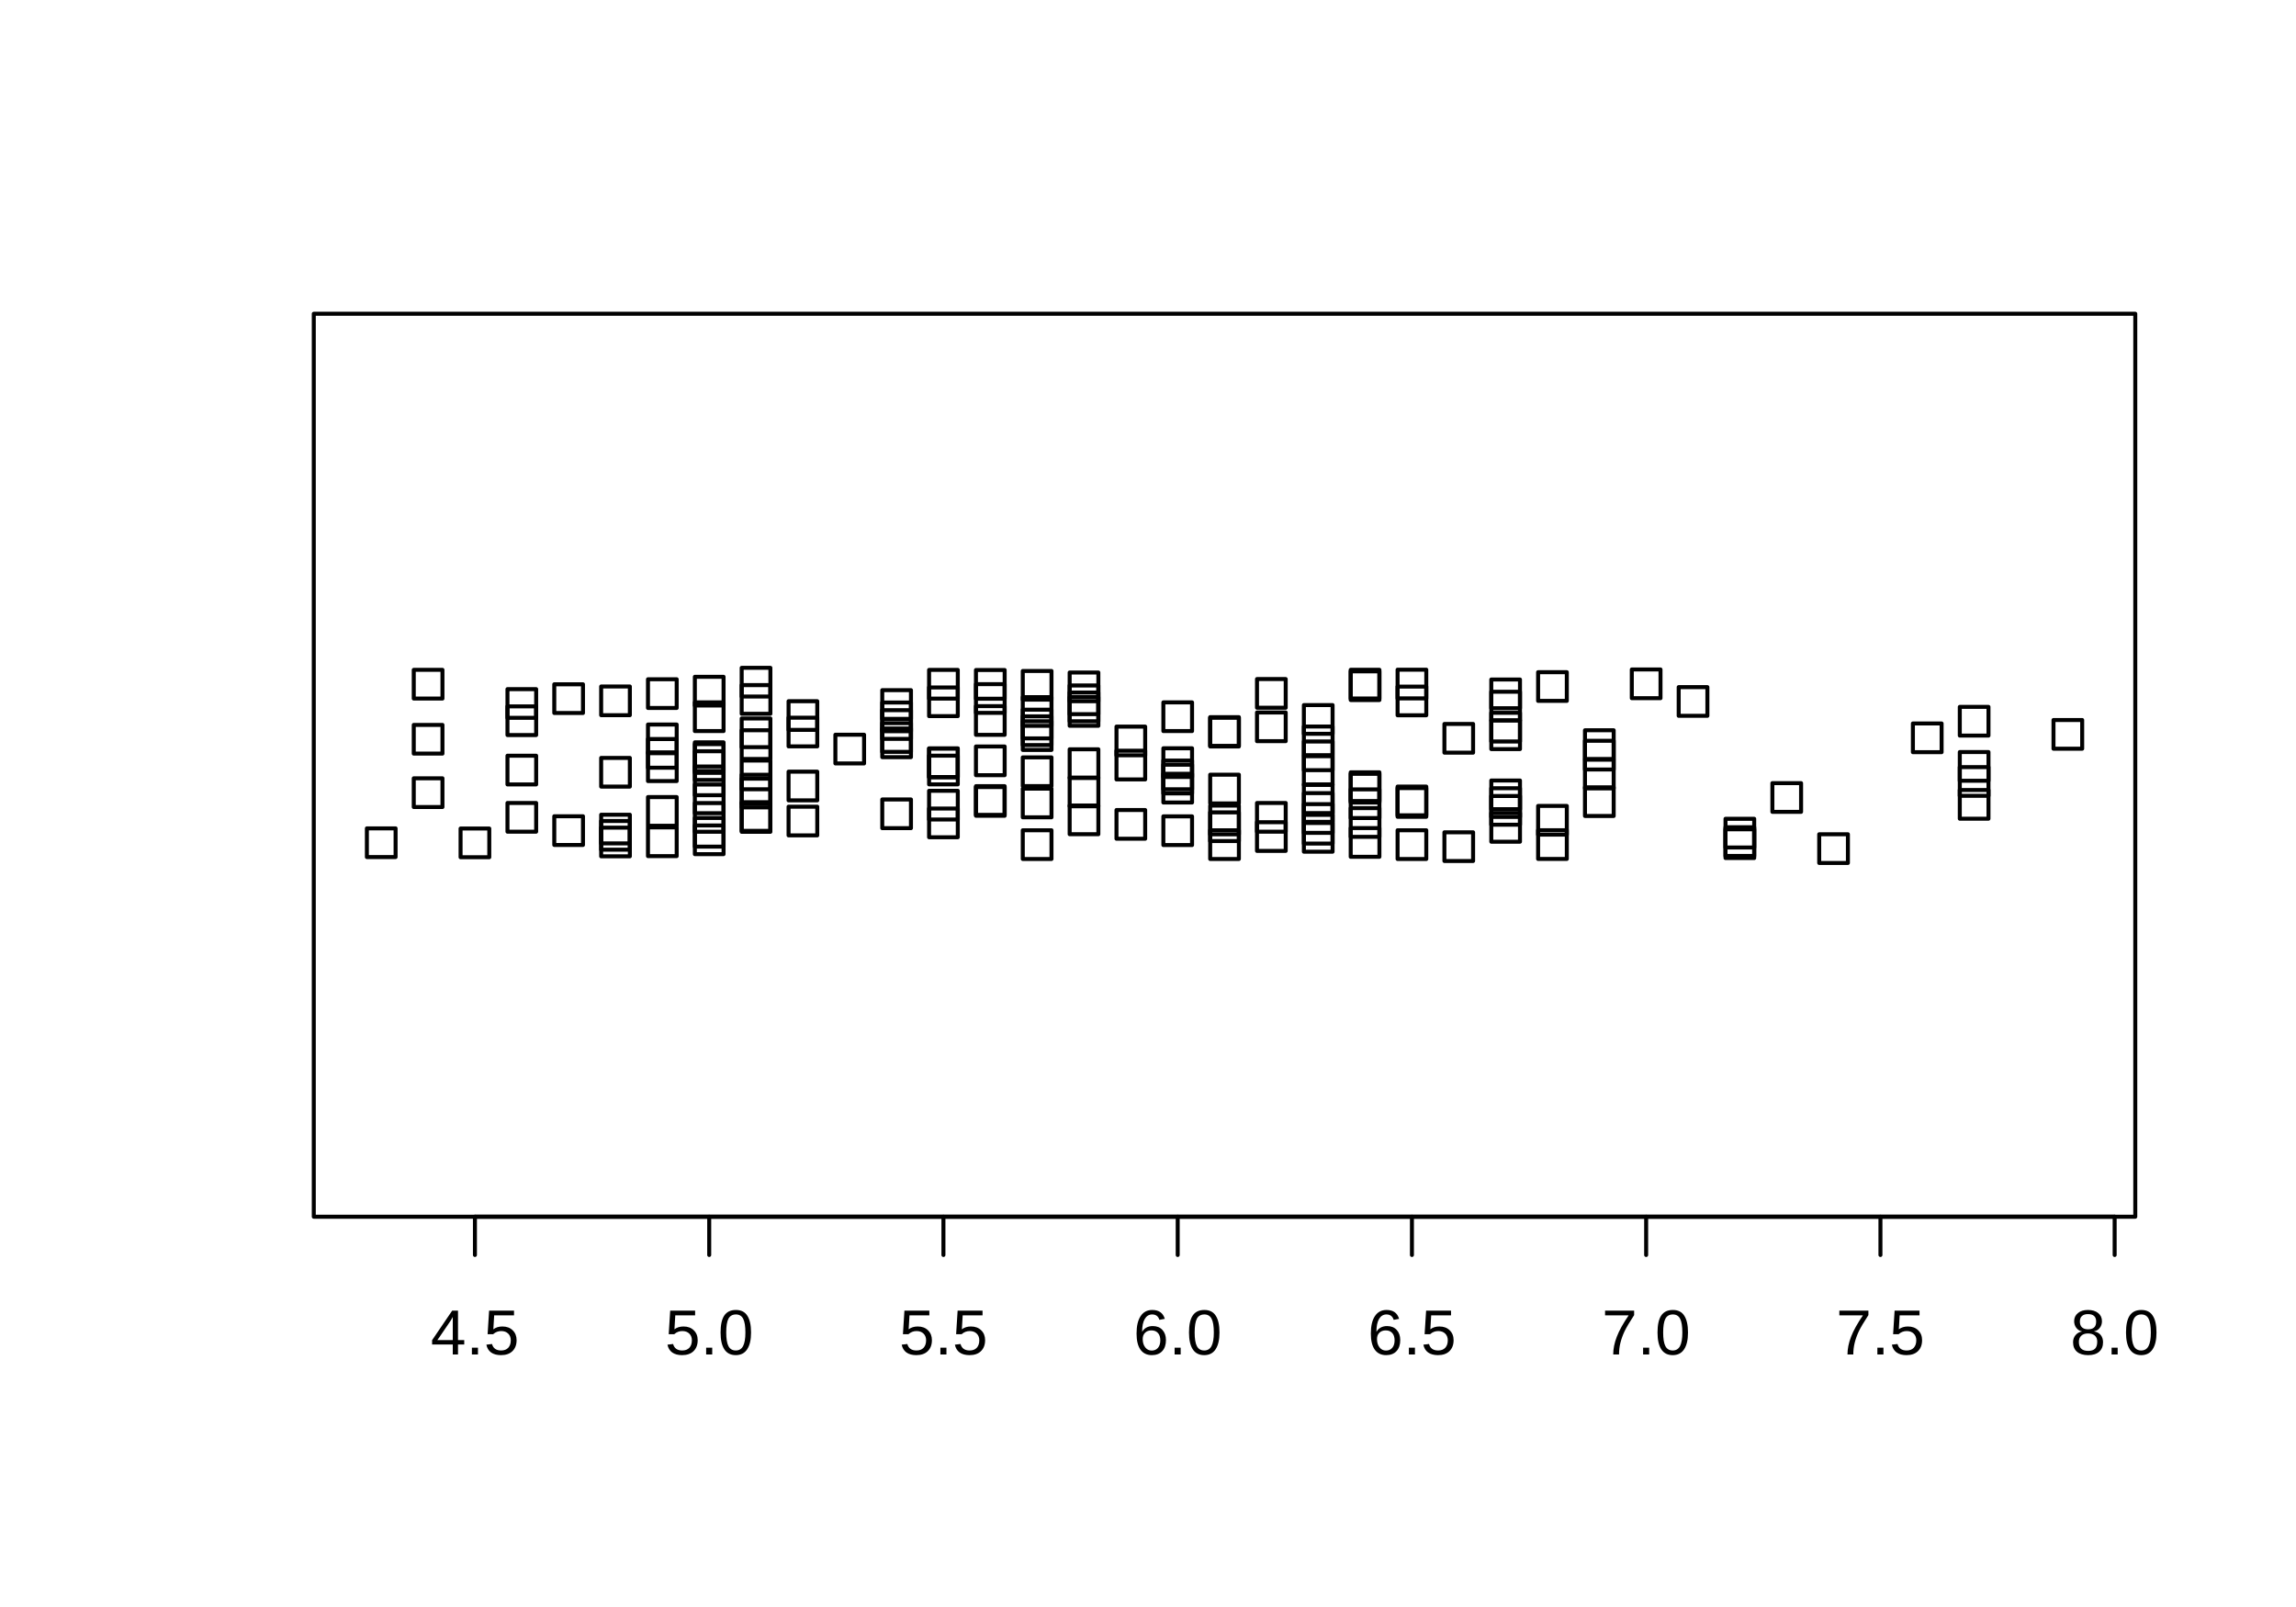
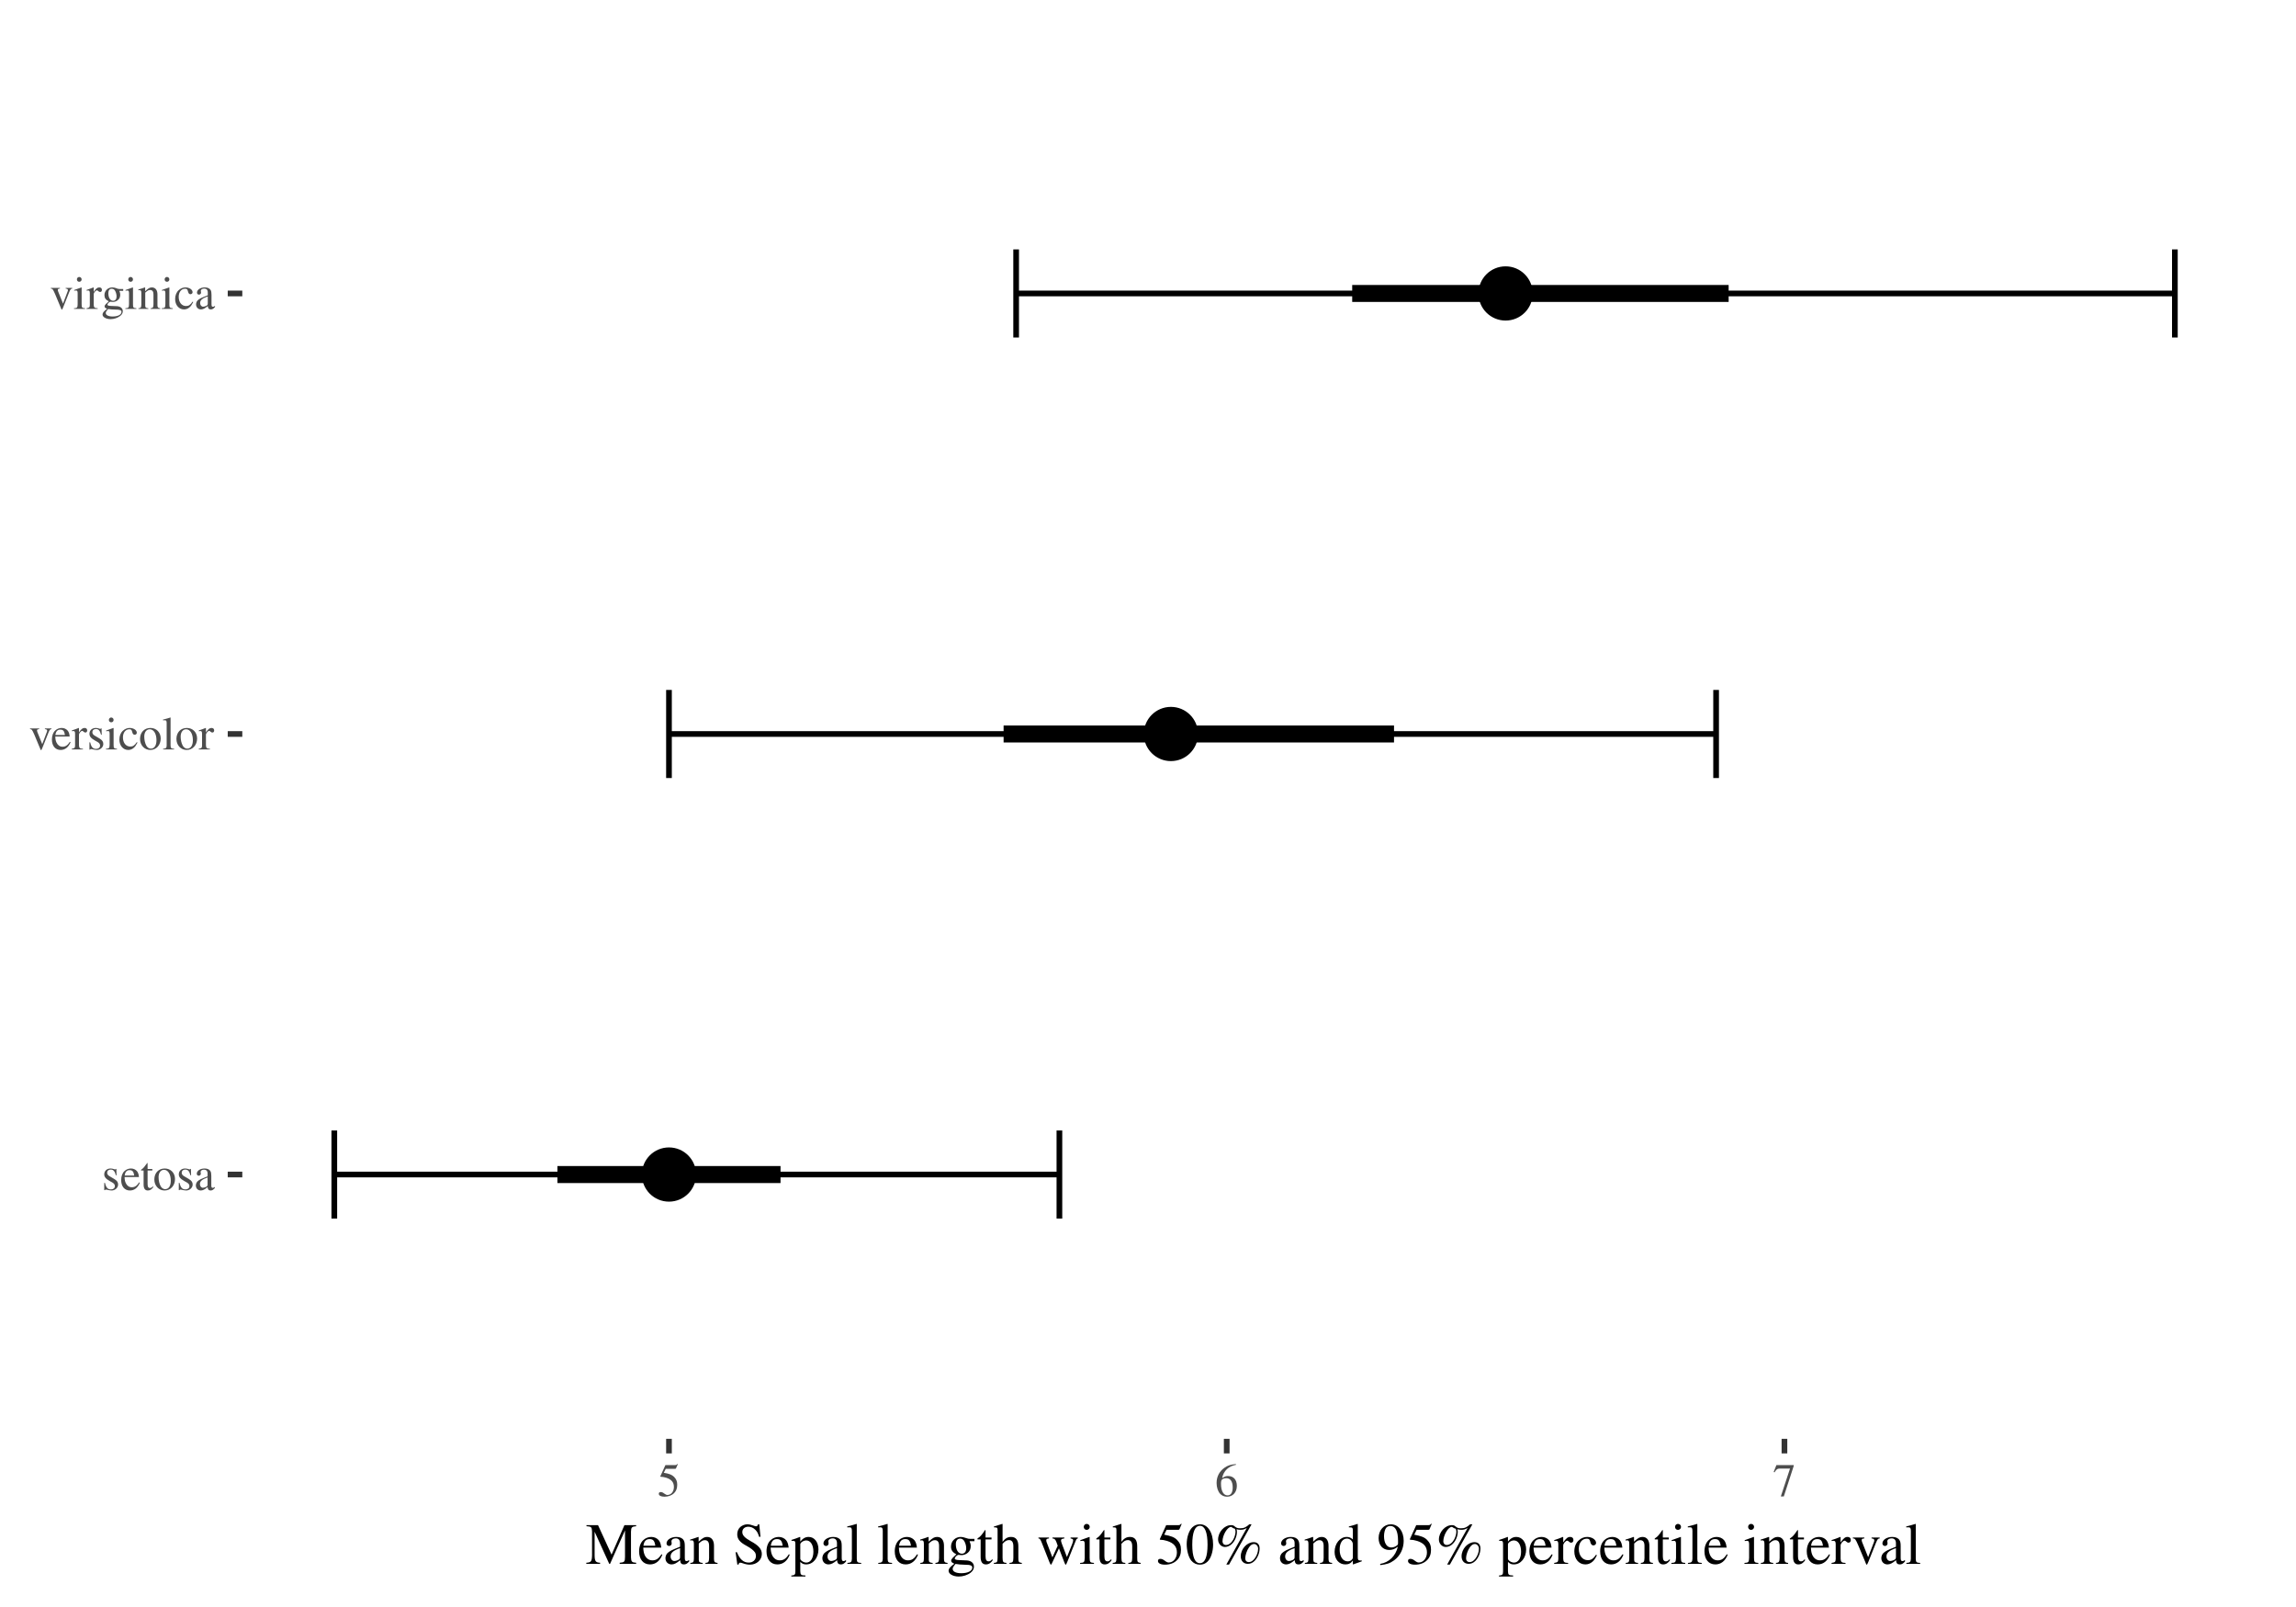
<svg xmlns="http://www.w3.org/2000/svg" viewBox="0 0 432.00 302.40">
  <defs>
    <style type="text/css">
    line, polyline, path, rect, circle {
      fill: none;
      stroke: #000000;
      stroke-linecap: round;
      stroke-linejoin: round;
      stroke-miterlimit: 10.00;
    }
  </style>
  </defs>
  <rect width="100%" height="100%" style="stroke: none; fill: #FFFFFF;" />
-   <polyline points="59.04,228.96 401.76,228.96 401.76,59.04 59.04,59.04 59.04,228.96 " style="stroke-width: 0.75;" />
-   <line x1="89.36" y1="228.96" x2="397.88" y2="228.96" style="stroke-width: 0.75;" />
-   <line x1="89.36" y1="228.96" x2="89.36" y2="236.16" style="stroke-width: 0.75;" />
-   <line x1="133.44" y1="228.96" x2="133.44" y2="236.16" style="stroke-width: 0.75;" />
-   <line x1="177.51" y1="228.96" x2="177.51" y2="236.16" style="stroke-width: 0.75;" />
-   <line x1="221.59" y1="228.96" x2="221.59" y2="236.16" style="stroke-width: 0.75;" />
-   <line x1="265.66" y1="228.96" x2="265.66" y2="236.16" style="stroke-width: 0.75;" />
-   <line x1="309.73" y1="228.96" x2="309.73" y2="236.16" style="stroke-width: 0.75;" />
-   <line x1="353.81" y1="228.96" x2="353.81" y2="236.16" style="stroke-width: 0.75;" />
-   <line x1="397.88" y1="228.96" x2="397.88" y2="236.16" style="stroke-width: 0.75;" />
-   <text x="81.02" y="254.88" style="font-size: 12.00px; font-family: Liberation Sans;" textLength="16.68px" lengthAdjust="spacingAndGlyphs">4.5</text>
-   <text x="125.10" y="254.88" style="font-size: 12.00px; font-family: Liberation Sans;" textLength="16.68px" lengthAdjust="spacingAndGlyphs">5.0</text>
-   <text x="169.17" y="254.88" style="font-size: 12.00px; font-family: Liberation Sans;" textLength="16.68px" lengthAdjust="spacingAndGlyphs">5.5</text>
-   <text x="213.24" y="254.88" style="font-size: 12.00px; font-family: Liberation Sans;" textLength="16.68px" lengthAdjust="spacingAndGlyphs">6.0</text>
-   <text x="257.32" y="254.88" style="font-size: 12.00px; font-family: Liberation Sans;" textLength="16.68px" lengthAdjust="spacingAndGlyphs">6.5</text>
-   <text x="301.39" y="254.88" style="font-size: 12.00px; font-family: Liberation Sans;" textLength="16.68px" lengthAdjust="spacingAndGlyphs">7.0</text>
-   <text x="345.47" y="254.88" style="font-size: 12.00px; font-family: Liberation Sans;" textLength="16.68px" lengthAdjust="spacingAndGlyphs">7.5</text>
-   <text x="389.54" y="254.88" style="font-size: 12.00px; font-family: Liberation Sans;" textLength="16.68px" lengthAdjust="spacingAndGlyphs">8.0</text>
  <defs>
-     <clipPath id="cpNTkuMDR8NDAxLjc2fDIyOC45Nnw1OS4wNA==">
-       <rect x="59.04" y="59.04" width="342.72" height="169.92" />
+     <clipPath id="cpNDUuNTg5OXw0MjYuNTIxfDI3MC43Nnw1LjQ3OTQ1">
+       <rect x="45.59" y="5.48" width="380.93" height="265.28" />
    </clipPath>
  </defs>
-   <rect x="139.55" y="151.13" width="5.40" height="5.40" style="stroke-width: 0.75;" clip-path="url(#cpNTkuMDR8NDAxLjc2fDIyOC45Nnw1OS4wNA==)" />
-   <rect x="121.92" y="139.07" width="5.40" height="5.40" style="stroke-width: 0.75;" clip-path="url(#cpNTkuMDR8NDAxLjc2fDIyOC45Nnw1OS4wNA==)" />
-   <rect x="104.29" y="128.77" width="5.40" height="5.40" style="stroke-width: 0.75;" clip-path="url(#cpNTkuMDR8NDAxLjc2fDIyOC45Nnw1OS4wNA==)" />
-   <rect x="95.48" y="151.10" width="5.40" height="5.40" style="stroke-width: 0.75;" clip-path="url(#cpNTkuMDR8NDAxLjc2fDIyOC45Nnw1OS4wNA==)" />
-   <rect x="130.74" y="155.33" width="5.40" height="5.40" style="stroke-width: 0.75;" clip-path="url(#cpNTkuMDR8NDAxLjc2fDIyOC45Nnw1OS4wNA==)" />
-   <rect x="166.00" y="150.44" width="5.40" height="5.40" style="stroke-width: 0.75;" clip-path="url(#cpNTkuMDR8NDAxLjc2fDIyOC45Nnw1OS4wNA==)" />
-   <rect x="95.48" y="129.68" width="5.40" height="5.40" style="stroke-width: 0.75;" clip-path="url(#cpNTkuMDR8NDAxLjc2fDIyOC45Nnw1OS4wNA==)" />
-   <rect x="130.74" y="140.03" width="5.40" height="5.40" style="stroke-width: 0.75;" clip-path="url(#cpNTkuMDR8NDAxLjc2fDIyOC45Nnw1OS4wNA==)" />
-   <rect x="77.85" y="126.05" width="5.40" height="5.40" style="stroke-width: 0.75;" clip-path="url(#cpNTkuMDR8NDAxLjc2fDIyOC45Nnw1OS4wNA==)" />
-   <rect x="121.92" y="127.82" width="5.40" height="5.40" style="stroke-width: 0.75;" clip-path="url(#cpNTkuMDR8NDAxLjc2fDIyOC45Nnw1OS4wNA==)" />
-   <rect x="166.00" y="136.08" width="5.40" height="5.40" style="stroke-width: 0.75;" clip-path="url(#cpNTkuMDR8NDAxLjc2fDIyOC45Nnw1OS4wNA==)" />
-   <rect x="113.11" y="142.62" width="5.40" height="5.40" style="stroke-width: 0.75;" clip-path="url(#cpNTkuMDR8NDAxLjc2fDIyOC45Nnw1OS4wNA==)" />
-   <rect x="113.11" y="129.18" width="5.40" height="5.40" style="stroke-width: 0.75;" clip-path="url(#cpNTkuMDR8NDAxLjc2fDIyOC45Nnw1OS4wNA==)" />
-   <rect x="69.03" y="155.88" width="5.40" height="5.40" style="stroke-width: 0.75;" clip-path="url(#cpNTkuMDR8NDAxLjc2fDIyOC45Nnw1OS4wNA==)" />
-   <rect x="201.26" y="130.32" width="5.40" height="5.40" style="stroke-width: 0.75;" clip-path="url(#cpNTkuMDR8NDAxLjc2fDIyOC45Nnw1OS4wNA==)" />
-   <rect x="192.44" y="134.80" width="5.40" height="5.40" style="stroke-width: 0.75;" clip-path="url(#cpNTkuMDR8NDAxLjc2fDIyOC45Nnw1OS4wNA==)" />
-   <rect x="166.00" y="133.64" width="5.40" height="5.40" style="stroke-width: 0.75;" clip-path="url(#cpNTkuMDR8NDAxLjc2fDIyOC45Nnw1OS4wNA==)" />
-   <rect x="139.55" y="137.42" width="5.40" height="5.40" style="stroke-width: 0.75;" clip-path="url(#cpNTkuMDR8NDAxLjc2fDIyOC45Nnw1OS4wNA==)" />
-   <rect x="192.44" y="126.26" width="5.40" height="5.40" style="stroke-width: 0.75;" clip-path="url(#cpNTkuMDR8NDAxLjc2fDIyOC45Nnw1OS4wNA==)" />
-   <rect x="139.55" y="135.20" width="5.40" height="5.40" style="stroke-width: 0.75;" clip-path="url(#cpNTkuMDR8NDAxLjc2fDIyOC45Nnw1OS4wNA==)" />
-   <rect x="166.00" y="129.87" width="5.40" height="5.40" style="stroke-width: 0.75;" clip-path="url(#cpNTkuMDR8NDAxLjc2fDIyOC45Nnw1OS4wNA==)" />
-   <rect x="139.55" y="150.95" width="5.40" height="5.40" style="stroke-width: 0.75;" clip-path="url(#cpNTkuMDR8NDAxLjc2fDIyOC45Nnw1OS4wNA==)" />
-   <rect x="95.48" y="132.92" width="5.40" height="5.40" style="stroke-width: 0.75;" clip-path="url(#cpNTkuMDR8NDAxLjc2fDIyOC45Nnw1OS4wNA==)" />
-   <rect x="139.55" y="125.67" width="5.40" height="5.40" style="stroke-width: 0.75;" clip-path="url(#cpNTkuMDR8NDAxLjc2fDIyOC45Nnw1OS4wNA==)" />
-   <rect x="113.11" y="154.49" width="5.40" height="5.40" style="stroke-width: 0.75;" clip-path="url(#cpNTkuMDR8NDAxLjc2fDIyOC45Nnw1OS4wNA==)" />
-   <rect x="130.74" y="151.12" width="5.40" height="5.40" style="stroke-width: 0.75;" clip-path="url(#cpNTkuMDR8NDAxLjc2fDIyOC45Nnw1OS4wNA==)" />
-   <rect x="130.74" y="153.92" width="5.40" height="5.40" style="stroke-width: 0.75;" clip-path="url(#cpNTkuMDR8NDAxLjc2fDIyOC45Nnw1OS4wNA==)" />
-   <rect x="148.37" y="135.05" width="5.40" height="5.40" style="stroke-width: 0.75;" clip-path="url(#cpNTkuMDR8NDAxLjc2fDIyOC45Nnw1OS4wNA==)" />
-   <rect x="148.37" y="151.80" width="5.40" height="5.40" style="stroke-width: 0.75;" clip-path="url(#cpNTkuMDR8NDAxLjc2fDIyOC45Nnw1OS4wNA==)" />
-   <rect x="104.29" y="153.60" width="5.40" height="5.40" style="stroke-width: 0.75;" clip-path="url(#cpNTkuMDR8NDAxLjc2fDIyOC45Nnw1OS4wNA==)" />
-   <rect x="113.11" y="155.74" width="5.40" height="5.40" style="stroke-width: 0.75;" clip-path="url(#cpNTkuMDR8NDAxLjc2fDIyOC45Nnw1OS4wNA==)" />
-   <rect x="166.00" y="132.20" width="5.40" height="5.40" style="stroke-width: 0.75;" clip-path="url(#cpNTkuMDR8NDAxLjc2fDIyOC45Nnw1OS4wNA==)" />
-   <rect x="148.37" y="131.95" width="5.40" height="5.40" style="stroke-width: 0.75;" clip-path="url(#cpNTkuMDR8NDAxLjc2fDIyOC45Nnw1OS4wNA==)" />
-   <rect x="174.81" y="129.36" width="5.40" height="5.40" style="stroke-width: 0.75;" clip-path="url(#cpNTkuMDR8NDAxLjc2fDIyOC45Nnw1OS4wNA==)" />
-   <rect x="121.92" y="149.99" width="5.40" height="5.40" style="stroke-width: 0.75;" clip-path="url(#cpNTkuMDR8NDAxLjc2fDIyOC45Nnw1OS4wNA==)" />
-   <rect x="130.74" y="132.17" width="5.40" height="5.40" style="stroke-width: 0.75;" clip-path="url(#cpNTkuMDR8NDAxLjc2fDIyOC45Nnw1OS4wNA==)" />
-   <rect x="174.81" y="126.06" width="5.40" height="5.40" style="stroke-width: 0.75;" clip-path="url(#cpNTkuMDR8NDAxLjc2fDIyOC45Nnw1OS4wNA==)" />
-   <rect x="121.92" y="155.70" width="5.40" height="5.40" style="stroke-width: 0.75;" clip-path="url(#cpNTkuMDR8NDAxLjc2fDIyOC45Nnw1OS4wNA==)" />
-   <rect x="77.85" y="146.46" width="5.40" height="5.40" style="stroke-width: 0.75;" clip-path="url(#cpNTkuMDR8NDAxLjc2fDIyOC45Nnw1OS4wNA==)" />
-   <rect x="139.55" y="143.12" width="5.40" height="5.40" style="stroke-width: 0.75;" clip-path="url(#cpNTkuMDR8NDAxLjc2fDIyOC45Nnw1OS4wNA==)" />
-   <rect x="130.74" y="141.37" width="5.40" height="5.40" style="stroke-width: 0.75;" clip-path="url(#cpNTkuMDR8NDAxLjc2fDIyOC45Nnw1OS4wNA==)" />
-   <rect x="86.66" y="155.91" width="5.40" height="5.40" style="stroke-width: 0.75;" clip-path="url(#cpNTkuMDR8NDAxLjc2fDIyOC45Nnw1OS4wNA==)" />
-   <rect x="77.85" y="136.41" width="5.40" height="5.40" style="stroke-width: 0.75;" clip-path="url(#cpNTkuMDR8NDAxLjc2fDIyOC45Nnw1OS4wNA==)" />
-   <rect x="130.74" y="144.24" width="5.40" height="5.40" style="stroke-width: 0.75;" clip-path="url(#cpNTkuMDR8NDAxLjc2fDIyOC45Nnw1OS4wNA==)" />
-   <rect x="139.55" y="145.79" width="5.40" height="5.40" style="stroke-width: 0.75;" clip-path="url(#cpNTkuMDR8NDAxLjc2fDIyOC45Nnw1OS4wNA==)" />
-   <rect x="113.11" y="153.31" width="5.40" height="5.40" style="stroke-width: 0.75;" clip-path="url(#cpNTkuMDR8NDAxLjc2fDIyOC45Nnw1OS4wNA==)" />
-   <rect x="139.55" y="146.53" width="5.40" height="5.40" style="stroke-width: 0.75;" clip-path="url(#cpNTkuMDR8NDAxLjc2fDIyOC45Nnw1OS4wNA==)" />
-   <rect x="95.48" y="142.21" width="5.40" height="5.40" style="stroke-width: 0.75;" clip-path="url(#cpNTkuMDR8NDAxLjc2fDIyOC45Nnw1OS4wNA==)" />
-   <rect x="157.18" y="138.26" width="5.40" height="5.40" style="stroke-width: 0.75;" clip-path="url(#cpNTkuMDR8NDAxLjc2fDIyOC45Nnw1OS4wNA==)" />
-   <rect x="130.74" y="139.69" width="5.40" height="5.40" style="stroke-width: 0.75;" clip-path="url(#cpNTkuMDR8NDAxLjc2fDIyOC45Nnw1OS4wNA==)" />
-   <rect x="307.03" y="125.98" width="5.40" height="5.40" style="stroke-width: 0.75;" clip-path="url(#cpNTkuMDR8NDAxLjc2fDIyOC45Nnw1OS4wNA==)" />
-   <rect x="254.14" y="126.33" width="5.40" height="5.40" style="stroke-width: 0.75;" clip-path="url(#cpNTkuMDR8NDAxLjc2fDIyOC45Nnw1OS4wNA==)" />
-   <rect x="298.22" y="137.42" width="5.40" height="5.40" style="stroke-width: 0.75;" clip-path="url(#cpNTkuMDR8NDAxLjc2fDIyOC45Nnw1OS4wNA==)" />
-   <rect x="174.81" y="142.20" width="5.40" height="5.40" style="stroke-width: 0.75;" clip-path="url(#cpNTkuMDR8NDAxLjc2fDIyOC45Nnw1OS4wNA==)" />
-   <rect x="262.96" y="148.02" width="5.40" height="5.40" style="stroke-width: 0.75;" clip-path="url(#cpNTkuMDR8NDAxLjc2fDIyOC45Nnw1OS4wNA==)" />
-   <rect x="192.44" y="133.55" width="5.40" height="5.40" style="stroke-width: 0.75;" clip-path="url(#cpNTkuMDR8NDAxLjc2fDIyOC45Nnw1OS4wNA==)" />
-   <rect x="245.33" y="154.87" width="5.40" height="5.40" style="stroke-width: 0.75;" clip-path="url(#cpNTkuMDR8NDAxLjc2fDIyOC45Nnw1OS4wNA==)" />
-   <rect x="121.92" y="141.58" width="5.40" height="5.40" style="stroke-width: 0.75;" clip-path="url(#cpNTkuMDR8NDAxLjc2fDIyOC45Nnw1OS4wNA==)" />
-   <rect x="271.77" y="136.23" width="5.40" height="5.40" style="stroke-width: 0.75;" clip-path="url(#cpNTkuMDR8NDAxLjc2fDIyOC45Nnw1OS4wNA==)" />
-   <rect x="148.37" y="145.21" width="5.40" height="5.40" style="stroke-width: 0.75;" clip-path="url(#cpNTkuMDR8NDAxLjc2fDIyOC45Nnw1OS4wNA==)" />
-   <rect x="130.74" y="147.63" width="5.40" height="5.40" style="stroke-width: 0.75;" clip-path="url(#cpNTkuMDR8NDAxLjc2fDIyOC45Nnw1OS4wNA==)" />
-   <rect x="210.07" y="141.27" width="5.40" height="5.40" style="stroke-width: 0.75;" clip-path="url(#cpNTkuMDR8NDAxLjc2fDIyOC45Nnw1OS4wNA==)" />
-   <rect x="218.89" y="145.61" width="5.40" height="5.40" style="stroke-width: 0.75;" clip-path="url(#cpNTkuMDR8NDAxLjc2fDIyOC45Nnw1OS4wNA==)" />
-   <rect x="227.70" y="135.07" width="5.40" height="5.40" style="stroke-width: 0.75;" clip-path="url(#cpNTkuMDR8NDAxLjc2fDIyOC45Nnw1OS4wNA==)" />
-   <rect x="183.63" y="132.88" width="5.40" height="5.40" style="stroke-width: 0.75;" clip-path="url(#cpNTkuMDR8NDAxLjc2fDIyOC45Nnw1OS4wNA==)" />
-   <rect x="280.59" y="130.17" width="5.40" height="5.40" style="stroke-width: 0.75;" clip-path="url(#cpNTkuMDR8NDAxLjc2fDIyOC45Nnw1OS4wNA==)" />
-   <rect x="183.63" y="147.94" width="5.40" height="5.40" style="stroke-width: 0.75;" clip-path="url(#cpNTkuMDR8NDAxLjc2fDIyOC45Nnw1OS4wNA==)" />
-   <rect x="201.26" y="126.55" width="5.40" height="5.40" style="stroke-width: 0.75;" clip-path="url(#cpNTkuMDR8NDAxLjc2fDIyOC45Nnw1OS4wNA==)" />
-   <rect x="236.51" y="154.72" width="5.40" height="5.40" style="stroke-width: 0.75;" clip-path="url(#cpNTkuMDR8NDAxLjc2fDIyOC45Nnw1OS4wNA==)" />
-   <rect x="183.63" y="148.11" width="5.40" height="5.40" style="stroke-width: 0.75;" clip-path="url(#cpNTkuMDR8NDAxLjc2fDIyOC45Nnw1OS4wNA==)" />
-   <rect x="210.07" y="152.43" width="5.40" height="5.40" style="stroke-width: 0.75;" clip-path="url(#cpNTkuMDR8NDAxLjc2fDIyOC45Nnw1OS4wNA==)" />
-   <rect x="227.70" y="152.87" width="5.40" height="5.40" style="stroke-width: 0.75;" clip-path="url(#cpNTkuMDR8NDAxLjc2fDIyOC45Nnw1OS4wNA==)" />
-   <rect x="245.33" y="149.25" width="5.40" height="5.40" style="stroke-width: 0.75;" clip-path="url(#cpNTkuMDR8NDAxLjc2fDIyOC45Nnw1OS4wNA==)" />
-   <rect x="227.70" y="151.60" width="5.40" height="5.40" style="stroke-width: 0.75;" clip-path="url(#cpNTkuMDR8NDAxLjc2fDIyOC45Nnw1OS4wNA==)" />
-   <rect x="254.14" y="148.54" width="5.40" height="5.40" style="stroke-width: 0.75;" clip-path="url(#cpNTkuMDR8NDAxLjc2fDIyOC45Nnw1OS4wNA==)" />
-   <rect x="271.77" y="156.62" width="5.40" height="5.40" style="stroke-width: 0.75;" clip-path="url(#cpNTkuMDR8NDAxLjc2fDIyOC45Nnw1OS4wNA==)" />
-   <rect x="289.40" y="126.49" width="5.40" height="5.40" style="stroke-width: 0.75;" clip-path="url(#cpNTkuMDR8NDAxLjc2fDIyOC45Nnw1OS4wNA==)" />
-   <rect x="280.59" y="127.87" width="5.40" height="5.40" style="stroke-width: 0.75;" clip-path="url(#cpNTkuMDR8NDAxLjc2fDIyOC45Nnw1OS4wNA==)" />
-   <rect x="218.89" y="143.12" width="5.40" height="5.40" style="stroke-width: 0.75;" clip-path="url(#cpNTkuMDR8NDAxLjc2fDIyOC45Nnw1OS4wNA==)" />
-   <rect x="192.44" y="156.24" width="5.40" height="5.40" style="stroke-width: 0.75;" clip-path="url(#cpNTkuMDR8NDAxLjc2fDIyOC45Nnw1OS4wNA==)" />
-   <rect x="174.81" y="148.81" width="5.40" height="5.40" style="stroke-width: 0.75;" clip-path="url(#cpNTkuMDR8NDAxLjc2fDIyOC45Nnw1OS4wNA==)" />
-   <rect x="174.81" y="152.15" width="5.40" height="5.40" style="stroke-width: 0.75;" clip-path="url(#cpNTkuMDR8NDAxLjc2fDIyOC45Nnw1OS4wNA==)" />
-   <rect x="201.26" y="146.32" width="5.40" height="5.40" style="stroke-width: 0.75;" clip-path="url(#cpNTkuMDR8NDAxLjc2fDIyOC45Nnw1OS4wNA==)" />
-   <rect x="218.89" y="140.81" width="5.40" height="5.40" style="stroke-width: 0.75;" clip-path="url(#cpNTkuMDR8NDAxLjc2fDIyOC45Nnw1OS4wNA==)" />
-   <rect x="166.00" y="137.08" width="5.40" height="5.40" style="stroke-width: 0.75;" clip-path="url(#cpNTkuMDR8NDAxLjc2fDIyOC45Nnw1OS4wNA==)" />
-   <rect x="218.89" y="132.17" width="5.40" height="5.40" style="stroke-width: 0.75;" clip-path="url(#cpNTkuMDR8NDAxLjc2fDIyOC45Nnw1OS4wNA==)" />
-   <rect x="280.59" y="152.99" width="5.40" height="5.40" style="stroke-width: 0.75;" clip-path="url(#cpNTkuMDR8NDAxLjc2fDIyOC45Nnw1OS4wNA==)" />
-   <rect x="245.33" y="147.60" width="5.40" height="5.40" style="stroke-width: 0.75;" clip-path="url(#cpNTkuMDR8NDAxLjc2fDIyOC45Nnw1OS4wNA==)" />
-   <rect x="183.63" y="140.47" width="5.40" height="5.40" style="stroke-width: 0.75;" clip-path="url(#cpNTkuMDR8NDAxLjc2fDIyOC45Nnw1OS4wNA==)" />
-   <rect x="174.81" y="140.87" width="5.40" height="5.40" style="stroke-width: 0.75;" clip-path="url(#cpNTkuMDR8NDAxLjc2fDIyOC45Nnw1OS4wNA==)" />
-   <rect x="174.81" y="140.82" width="5.40" height="5.40" style="stroke-width: 0.75;" clip-path="url(#cpNTkuMDR8NDAxLjc2fDIyOC45Nnw1OS4wNA==)" />
-   <rect x="227.70" y="134.95" width="5.40" height="5.40" style="stroke-width: 0.75;" clip-path="url(#cpNTkuMDR8NDAxLjc2fDIyOC45Nnw1OS4wNA==)" />
-   <rect x="201.26" y="131.18" width="5.40" height="5.40" style="stroke-width: 0.75;" clip-path="url(#cpNTkuMDR8NDAxLjc2fDIyOC45Nnw1OS4wNA==)" />
-   <rect x="130.74" y="127.36" width="5.40" height="5.40" style="stroke-width: 0.75;" clip-path="url(#cpNTkuMDR8NDAxLjc2fDIyOC45Nnw1OS4wNA==)" />
-   <rect x="183.63" y="126.08" width="5.40" height="5.40" style="stroke-width: 0.75;" clip-path="url(#cpNTkuMDR8NDAxLjc2fDIyOC45Nnw1OS4wNA==)" />
-   <rect x="192.44" y="142.52" width="5.40" height="5.40" style="stroke-width: 0.75;" clip-path="url(#cpNTkuMDR8NDAxLjc2fDIyOC45Nnw1OS4wNA==)" />
-   <rect x="192.44" y="148.40" width="5.40" height="5.40" style="stroke-width: 0.75;" clip-path="url(#cpNTkuMDR8NDAxLjc2fDIyOC45Nnw1OS4wNA==)" />
-   <rect x="236.51" y="151.10" width="5.40" height="5.40" style="stroke-width: 0.75;" clip-path="url(#cpNTkuMDR8NDAxLjc2fDIyOC45Nnw1OS4wNA==)" />
-   <rect x="139.55" y="128.92" width="5.40" height="5.40" style="stroke-width: 0.75;" clip-path="url(#cpNTkuMDR8NDAxLjc2fDIyOC45Nnw1OS4wNA==)" />
-   <rect x="192.44" y="131.19" width="5.40" height="5.40" style="stroke-width: 0.75;" clip-path="url(#cpNTkuMDR8NDAxLjc2fDIyOC45Nnw1OS4wNA==)" />
-   <rect x="245.33" y="142.30" width="5.40" height="5.40" style="stroke-width: 0.75;" clip-path="url(#cpNTkuMDR8NDAxLjc2fDIyOC45Nnw1OS4wNA==)" />
-   <rect x="201.26" y="141.00" width="5.40" height="5.40" style="stroke-width: 0.75;" clip-path="url(#cpNTkuMDR8NDAxLjc2fDIyOC45Nnw1OS4wNA==)" />
-   <rect x="315.85" y="129.30" width="5.40" height="5.40" style="stroke-width: 0.75;" clip-path="url(#cpNTkuMDR8NDAxLjc2fDIyOC45Nnw1OS4wNA==)" />
-   <rect x="245.33" y="151.32" width="5.40" height="5.40" style="stroke-width: 0.75;" clip-path="url(#cpNTkuMDR8NDAxLjc2fDIyOC45Nnw1OS4wNA==)" />
-   <rect x="262.96" y="126.02" width="5.40" height="5.40" style="stroke-width: 0.75;" clip-path="url(#cpNTkuMDR8NDAxLjc2fDIyOC45Nnw1OS4wNA==)" />
-   <rect x="359.92" y="136.14" width="5.40" height="5.40" style="stroke-width: 0.75;" clip-path="url(#cpNTkuMDR8NDAxLjc2fDIyOC45Nnw1OS4wNA==)" />
-   <rect x="121.92" y="136.34" width="5.40" height="5.40" style="stroke-width: 0.75;" clip-path="url(#cpNTkuMDR8NDAxLjc2fDIyOC45Nnw1OS4wNA==)" />
-   <rect x="333.48" y="147.37" width="5.40" height="5.40" style="stroke-width: 0.75;" clip-path="url(#cpNTkuMDR8NDAxLjc2fDIyOC45Nnw1OS4wNA==)" />
-   <rect x="280.59" y="149.79" width="5.40" height="5.40" style="stroke-width: 0.75;" clip-path="url(#cpNTkuMDR8NDAxLjc2fDIyOC45Nnw1OS4wNA==)" />
-   <rect x="324.66" y="156.06" width="5.40" height="5.40" style="stroke-width: 0.75;" clip-path="url(#cpNTkuMDR8NDAxLjc2fDIyOC45Nnw1OS4wNA==)" />
-   <rect x="262.96" y="156.24" width="5.40" height="5.40" style="stroke-width: 0.75;" clip-path="url(#cpNTkuMDR8NDAxLjc2fDIyOC45Nnw1OS4wNA==)" />
-   <rect x="254.14" y="145.33" width="5.40" height="5.40" style="stroke-width: 0.75;" clip-path="url(#cpNTkuMDR8NDAxLjc2fDIyOC45Nnw1OS4wNA==)" />
-   <rect x="289.40" y="156.23" width="5.40" height="5.40" style="stroke-width: 0.75;" clip-path="url(#cpNTkuMDR8NDAxLjc2fDIyOC45Nnw1OS4wNA==)" />
-   <rect x="192.44" y="135.72" width="5.40" height="5.40" style="stroke-width: 0.75;" clip-path="url(#cpNTkuMDR8NDAxLjc2fDIyOC45Nnw1OS4wNA==)" />
-   <rect x="201.26" y="151.58" width="5.40" height="5.40" style="stroke-width: 0.75;" clip-path="url(#cpNTkuMDR8NDAxLjc2fDIyOC45Nnw1OS4wNA==)" />
-   <rect x="254.14" y="145.62" width="5.40" height="5.40" style="stroke-width: 0.75;" clip-path="url(#cpNTkuMDR8NDAxLjc2fDIyOC45Nnw1OS4wNA==)" />
-   <rect x="262.96" y="129.20" width="5.40" height="5.40" style="stroke-width: 0.75;" clip-path="url(#cpNTkuMDR8NDAxLjc2fDIyOC45Nnw1OS4wNA==)" />
-   <rect x="368.74" y="133.02" width="5.40" height="5.40" style="stroke-width: 0.75;" clip-path="url(#cpNTkuMDR8NDAxLjc2fDIyOC45Nnw1OS4wNA==)" />
-   <rect x="368.74" y="148.66" width="5.40" height="5.40" style="stroke-width: 0.75;" clip-path="url(#cpNTkuMDR8NDAxLjc2fDIyOC45Nnw1OS4wNA==)" />
-   <rect x="218.89" y="143.90" width="5.40" height="5.40" style="stroke-width: 0.75;" clip-path="url(#cpNTkuMDR8NDAxLjc2fDIyOC45Nnw1OS4wNA==)" />
-   <rect x="298.22" y="142.96" width="5.40" height="5.40" style="stroke-width: 0.75;" clip-path="url(#cpNTkuMDR8NDAxLjc2fDIyOC45Nnw1OS4wNA==)" />
-   <rect x="183.63" y="128.74" width="5.40" height="5.40" style="stroke-width: 0.75;" clip-path="url(#cpNTkuMDR8NDAxLjc2fDIyOC45Nnw1OS4wNA==)" />
-   <rect x="368.74" y="141.52" width="5.40" height="5.40" style="stroke-width: 0.75;" clip-path="url(#cpNTkuMDR8NDAxLjc2fDIyOC45Nnw1OS4wNA==)" />
-   <rect x="245.33" y="153.34" width="5.40" height="5.40" style="stroke-width: 0.75;" clip-path="url(#cpNTkuMDR8NDAxLjc2fDIyOC45Nnw1OS4wNA==)" />
-   <rect x="280.59" y="146.87" width="5.40" height="5.40" style="stroke-width: 0.75;" clip-path="url(#cpNTkuMDR8NDAxLjc2fDIyOC45Nnw1OS4wNA==)" />
-   <rect x="324.66" y="155.67" width="5.40" height="5.40" style="stroke-width: 0.75;" clip-path="url(#cpNTkuMDR8NDAxLjc2fDIyOC45Nnw1OS4wNA==)" />
-   <rect x="236.51" y="127.78" width="5.40" height="5.40" style="stroke-width: 0.75;" clip-path="url(#cpNTkuMDR8NDAxLjc2fDIyOC45Nnw1OS4wNA==)" />
-   <rect x="227.70" y="156.24" width="5.40" height="5.40" style="stroke-width: 0.75;" clip-path="url(#cpNTkuMDR8NDAxLjc2fDIyOC45Nnw1OS4wNA==)" />
-   <rect x="254.14" y="126.04" width="5.40" height="5.40" style="stroke-width: 0.75;" clip-path="url(#cpNTkuMDR8NDAxLjc2fDIyOC45Nnw1OS4wNA==)" />
-   <rect x="324.66" y="154.08" width="5.40" height="5.40" style="stroke-width: 0.75;" clip-path="url(#cpNTkuMDR8NDAxLjc2fDIyOC45Nnw1OS4wNA==)" />
-   <rect x="342.29" y="156.99" width="5.40" height="5.40" style="stroke-width: 0.75;" clip-path="url(#cpNTkuMDR8NDAxLjc2fDIyOC45Nnw1OS4wNA==)" />
-   <rect x="386.37" y="135.49" width="5.40" height="5.40" style="stroke-width: 0.75;" clip-path="url(#cpNTkuMDR8NDAxLjc2fDIyOC45Nnw1OS4wNA==)" />
-   <rect x="254.14" y="155.83" width="5.40" height="5.40" style="stroke-width: 0.75;" clip-path="url(#cpNTkuMDR8NDAxLjc2fDIyOC45Nnw1OS4wNA==)" />
-   <rect x="245.33" y="139.53" width="5.40" height="5.40" style="stroke-width: 0.75;" clip-path="url(#cpNTkuMDR8NDAxLjc2fDIyOC45Nnw1OS4wNA==)" />
-   <rect x="227.70" y="145.78" width="5.40" height="5.40" style="stroke-width: 0.75;" clip-path="url(#cpNTkuMDR8NDAxLjc2fDIyOC45Nnw1OS4wNA==)" />
-   <rect x="368.74" y="144.35" width="5.40" height="5.40" style="stroke-width: 0.75;" clip-path="url(#cpNTkuMDR8NDAxLjc2fDIyOC45Nnw1OS4wNA==)" />
-   <rect x="245.33" y="136.71" width="5.40" height="5.40" style="stroke-width: 0.75;" clip-path="url(#cpNTkuMDR8NDAxLjc2fDIyOC45Nnw1OS4wNA==)" />
-   <rect x="254.14" y="152.07" width="5.40" height="5.40" style="stroke-width: 0.75;" clip-path="url(#cpNTkuMDR8NDAxLjc2fDIyOC45Nnw1OS4wNA==)" />
-   <rect x="218.89" y="153.62" width="5.40" height="5.40" style="stroke-width: 0.75;" clip-path="url(#cpNTkuMDR8NDAxLjc2fDIyOC45Nnw1OS4wNA==)" />
-   <rect x="298.22" y="139.40" width="5.40" height="5.40" style="stroke-width: 0.75;" clip-path="url(#cpNTkuMDR8NDAxLjc2fDIyOC45Nnw1OS4wNA==)" />
-   <rect x="280.59" y="135.56" width="5.40" height="5.40" style="stroke-width: 0.75;" clip-path="url(#cpNTkuMDR8NDAxLjc2fDIyOC45Nnw1OS4wNA==)" />
-   <rect x="298.22" y="148.15" width="5.40" height="5.40" style="stroke-width: 0.75;" clip-path="url(#cpNTkuMDR8NDAxLjc2fDIyOC45Nnw1OS4wNA==)" />
-   <rect x="201.26" y="128.99" width="5.40" height="5.40" style="stroke-width: 0.75;" clip-path="url(#cpNTkuMDR8NDAxLjc2fDIyOC45Nnw1OS4wNA==)" />
-   <rect x="289.40" y="151.66" width="5.40" height="5.40" style="stroke-width: 0.75;" clip-path="url(#cpNTkuMDR8NDAxLjc2fDIyOC45Nnw1OS4wNA==)" />
-   <rect x="280.59" y="148.33" width="5.40" height="5.40" style="stroke-width: 0.75;" clip-path="url(#cpNTkuMDR8NDAxLjc2fDIyOC45Nnw1OS4wNA==)" />
-   <rect x="280.59" y="134.13" width="5.40" height="5.40" style="stroke-width: 0.75;" clip-path="url(#cpNTkuMDR8NDAxLjc2fDIyOC45Nnw1OS4wNA==)" />
-   <rect x="245.33" y="132.68" width="5.40" height="5.40" style="stroke-width: 0.75;" clip-path="url(#cpNTkuMDR8NDAxLjc2fDIyOC45Nnw1OS4wNA==)" />
-   <rect x="262.96" y="148.30" width="5.40" height="5.40" style="stroke-width: 0.75;" clip-path="url(#cpNTkuMDR8NDAxLjc2fDIyOC45Nnw1OS4wNA==)" />
-   <rect x="236.51" y="134.07" width="5.40" height="5.40" style="stroke-width: 0.75;" clip-path="url(#cpNTkuMDR8NDAxLjc2fDIyOC45Nnw1OS4wNA==)" />
-   <rect x="210.07" y="136.73" width="5.40" height="5.40" style="stroke-width: 0.75;" clip-path="url(#cpNTkuMDR8NDAxLjc2fDIyOC45Nnw1OS4wNA==)" />
+   <circle cx="125.87" cy="221.02" r="3.56pt" style="stroke-width: 0.71; fill: #000000;" clip-path="url(#cpNDUuNTg5OXw0MjYuNTIxfDI3MC43Nnw1LjQ3OTQ1)" />
+   <circle cx="220.31" cy="138.12" r="3.56pt" style="stroke-width: 0.71; fill: #000000;" clip-path="url(#cpNDUuNTg5OXw0MjYuNTIxfDI3MC43Nnw1LjQ3OTQ1)" />
+   <circle cx="283.28" cy="55.22" r="3.56pt" style="stroke-width: 0.71; fill: #000000;" clip-path="url(#cpNDUuNTg5OXw0MjYuNTIxfDI3MC43Nnw1LjQ3OTQ1)" />
+   <polyline points="199.33,229.31 199.33,212.73 " style="stroke-width: 1.07; stroke-linecap: butt;" clip-path="url(#cpNDUuNTg5OXw0MjYuNTIxfDI3MC43Nnw1LjQ3OTQ1)" />
+   <polyline points="199.33,221.02 62.90,221.02 " style="stroke-width: 1.07; stroke-linecap: butt;" clip-path="url(#cpNDUuNTg5OXw0MjYuNTIxfDI3MC43Nnw1LjQ3OTQ1)" />
+   <polyline points="62.90,229.31 62.90,212.73 " style="stroke-width: 1.07; stroke-linecap: butt;" clip-path="url(#cpNDUuNTg5OXw0MjYuNTIxfDI3MC43Nnw1LjQ3OTQ1)" />
+   <polyline points="322.89,146.41 322.89,129.83 " style="stroke-width: 1.07; stroke-linecap: butt;" clip-path="url(#cpNDUuNTg5OXw0MjYuNTIxfDI3MC43Nnw1LjQ3OTQ1)" />
+   <polyline points="322.89,138.12 125.87,138.12 " style="stroke-width: 1.07; stroke-linecap: butt;" clip-path="url(#cpNDUuNTg5OXw0MjYuNTIxfDI3MC43Nnw1LjQ3OTQ1)" />
+   <polyline points="125.87,146.41 125.87,129.83 " style="stroke-width: 1.07; stroke-linecap: butt;" clip-path="url(#cpNDUuNTg5OXw0MjYuNTIxfDI3MC43Nnw1LjQ3OTQ1)" />
+   <polyline points="409.21,63.51 409.21,46.93 " style="stroke-width: 1.07; stroke-linecap: butt;" clip-path="url(#cpNDUuNTg5OXw0MjYuNTIxfDI3MC43Nnw1LjQ3OTQ1)" />
+   <polyline points="409.21,55.22 191.19,55.22 " style="stroke-width: 1.07; stroke-linecap: butt;" clip-path="url(#cpNDUuNTg5OXw0MjYuNTIxfDI3MC43Nnw1LjQ3OTQ1)" />
+   <polyline points="191.19,63.51 191.19,46.93 " style="stroke-width: 1.07; stroke-linecap: butt;" clip-path="url(#cpNDUuNTg5OXw0MjYuNTIxfDI3MC43Nnw1LjQ3OTQ1)" />
+   <polyline points="146.86,221.02 146.86,221.02 " style="stroke-width: 3.20; stroke-linecap: butt;" clip-path="url(#cpNDUuNTg5OXw0MjYuNTIxfDI3MC43Nnw1LjQ3OTQ1)" />
+   <polyline points="146.86,221.02 104.88,221.02 " style="stroke-width: 3.20; stroke-linecap: butt;" clip-path="url(#cpNDUuNTg5OXw0MjYuNTIxfDI3MC43Nnw1LjQ3OTQ1)" />
+   <polyline points="104.88,221.02 104.88,221.02 " style="stroke-width: 3.20; stroke-linecap: butt;" clip-path="url(#cpNDUuNTg5OXw0MjYuNTIxfDI3MC43Nnw1LjQ3OTQ1)" />
+   <polyline points="262.29,138.12 262.29,138.12 " style="stroke-width: 3.20; stroke-linecap: butt;" clip-path="url(#cpNDUuNTg5OXw0MjYuNTIxfDI3MC43Nnw1LjQ3OTQ1)" />
+   <polyline points="262.29,138.12 188.83,138.12 " style="stroke-width: 3.20; stroke-linecap: butt;" clip-path="url(#cpNDUuNTg5OXw0MjYuNTIxfDI3MC43Nnw1LjQ3OTQ1)" />
+   <polyline points="188.83,138.12 188.83,138.12 " style="stroke-width: 3.20; stroke-linecap: butt;" clip-path="url(#cpNDUuNTg5OXw0MjYuNTIxfDI3MC43Nnw1LjQ3OTQ1)" />
+   <polyline points="325.25,55.22 325.25,55.22 " style="stroke-width: 3.20; stroke-linecap: butt;" clip-path="url(#cpNDUuNTg5OXw0MjYuNTIxfDI3MC43Nnw1LjQ3OTQ1)" />
+   <polyline points="325.25,55.22 254.42,55.22 " style="stroke-width: 3.20; stroke-linecap: butt;" clip-path="url(#cpNDUuNTg5OXw0MjYuNTIxfDI3MC43Nnw1LjQ3OTQ1)" />
+   <polyline points="254.42,55.22 254.42,55.22 " style="stroke-width: 3.20; stroke-linecap: butt;" clip-path="url(#cpNDUuNTg5OXw0MjYuNTIxfDI3MC43Nnw1LjQ3OTQ1)" />
+   <defs>
+     <clipPath id="cpMHw0MzJ8MzAyLjR8MA==">
+       <rect x="0.00" y="0.00" width="432.00" height="302.40" />
+     </clipPath>
+   </defs>
+   <g clip-path="url(#cpMHw0MzJ8MzAyLjR8MA==)">
+     <text x="19.16" y="223.93" style="font-size: 8.80px; fill: #4D4D4D; font-family: Nimbus Roman No9 L;" textLength="21.50px" lengthAdjust="spacingAndGlyphs">setosa</text>
+   </g>
+   <g clip-path="url(#cpMHw0MzJ8MzAyLjR8MA==)">
+     <text x="5.48" y="141.03" style="font-size: 8.80px; fill: #4D4D4D; font-family: Nimbus Roman No9 L;" textLength="35.18px" lengthAdjust="spacingAndGlyphs">versicolor</text>
+   </g>
+   <g clip-path="url(#cpMHw0MzJ8MzAyLjR8MA==)">
+     <text x="9.39" y="58.13" style="font-size: 8.80px; fill: #4D4D4D; font-family: Nimbus Roman No9 L;" textLength="31.27px" lengthAdjust="spacingAndGlyphs">virginica</text>
+   </g>
+   <polyline points="42.85,221.02 45.59,221.02 " style="stroke-width: 1.07; stroke: #333333; stroke-linecap: butt;" clip-path="url(#cpMHw0MzJ8MzAyLjR8MA==)" />
+   <polyline points="42.85,138.12 45.59,138.12 " style="stroke-width: 1.07; stroke: #333333; stroke-linecap: butt;" clip-path="url(#cpMHw0MzJ8MzAyLjR8MA==)" />
+   <polyline points="42.85,55.22 45.59,55.22 " style="stroke-width: 1.07; stroke: #333333; stroke-linecap: butt;" clip-path="url(#cpMHw0MzJ8MzAyLjR8MA==)" />
+   <polyline points="125.87,273.50 125.87,270.76 " style="stroke-width: 1.07; stroke: #333333; stroke-linecap: butt;" clip-path="url(#cpMHw0MzJ8MzAyLjR8MA==)" />
+   <polyline points="230.81,273.50 230.81,270.76 " style="stroke-width: 1.07; stroke: #333333; stroke-linecap: butt;" clip-path="url(#cpMHw0MzJ8MzAyLjR8MA==)" />
+   <polyline points="335.75,273.50 335.75,270.76 " style="stroke-width: 1.07; stroke: #333333; stroke-linecap: butt;" clip-path="url(#cpMHw0MzJ8MzAyLjR8MA==)" />
+   <g clip-path="url(#cpMHw0MzJ8MzAyLjR8MA==)">
+     <text x="123.67" y="281.52" style="font-size: 8.80px; fill: #4D4D4D; font-family: Nimbus Roman No9 L;" textLength="4.40px" lengthAdjust="spacingAndGlyphs">5</text>
+   </g>
+   <g clip-path="url(#cpMHw0MzJ8MzAyLjR8MA==)">
+     <text x="228.61" y="281.52" style="font-size: 8.80px; fill: #4D4D4D; font-family: Nimbus Roman No9 L;" textLength="4.40px" lengthAdjust="spacingAndGlyphs">6</text>
+   </g>
+   <g clip-path="url(#cpMHw0MzJ8MzAyLjR8MA==)">
+     <text x="333.55" y="281.52" style="font-size: 8.80px; fill: #4D4D4D; font-family: Nimbus Roman No9 L;" textLength="4.40px" lengthAdjust="spacingAndGlyphs">7</text>
+   </g>
+   <g clip-path="url(#cpMHw0MzJ8MzAyLjR8MA==)">
+     <text x="110.19" y="294.28" style="font-size: 11.00px; font-family: Nimbus Roman No9 L;" textLength="251.73px" lengthAdjust="spacingAndGlyphs">Mean Sepal length with 50% and 95% percentile interval</text>
+   </g>
</svg>
